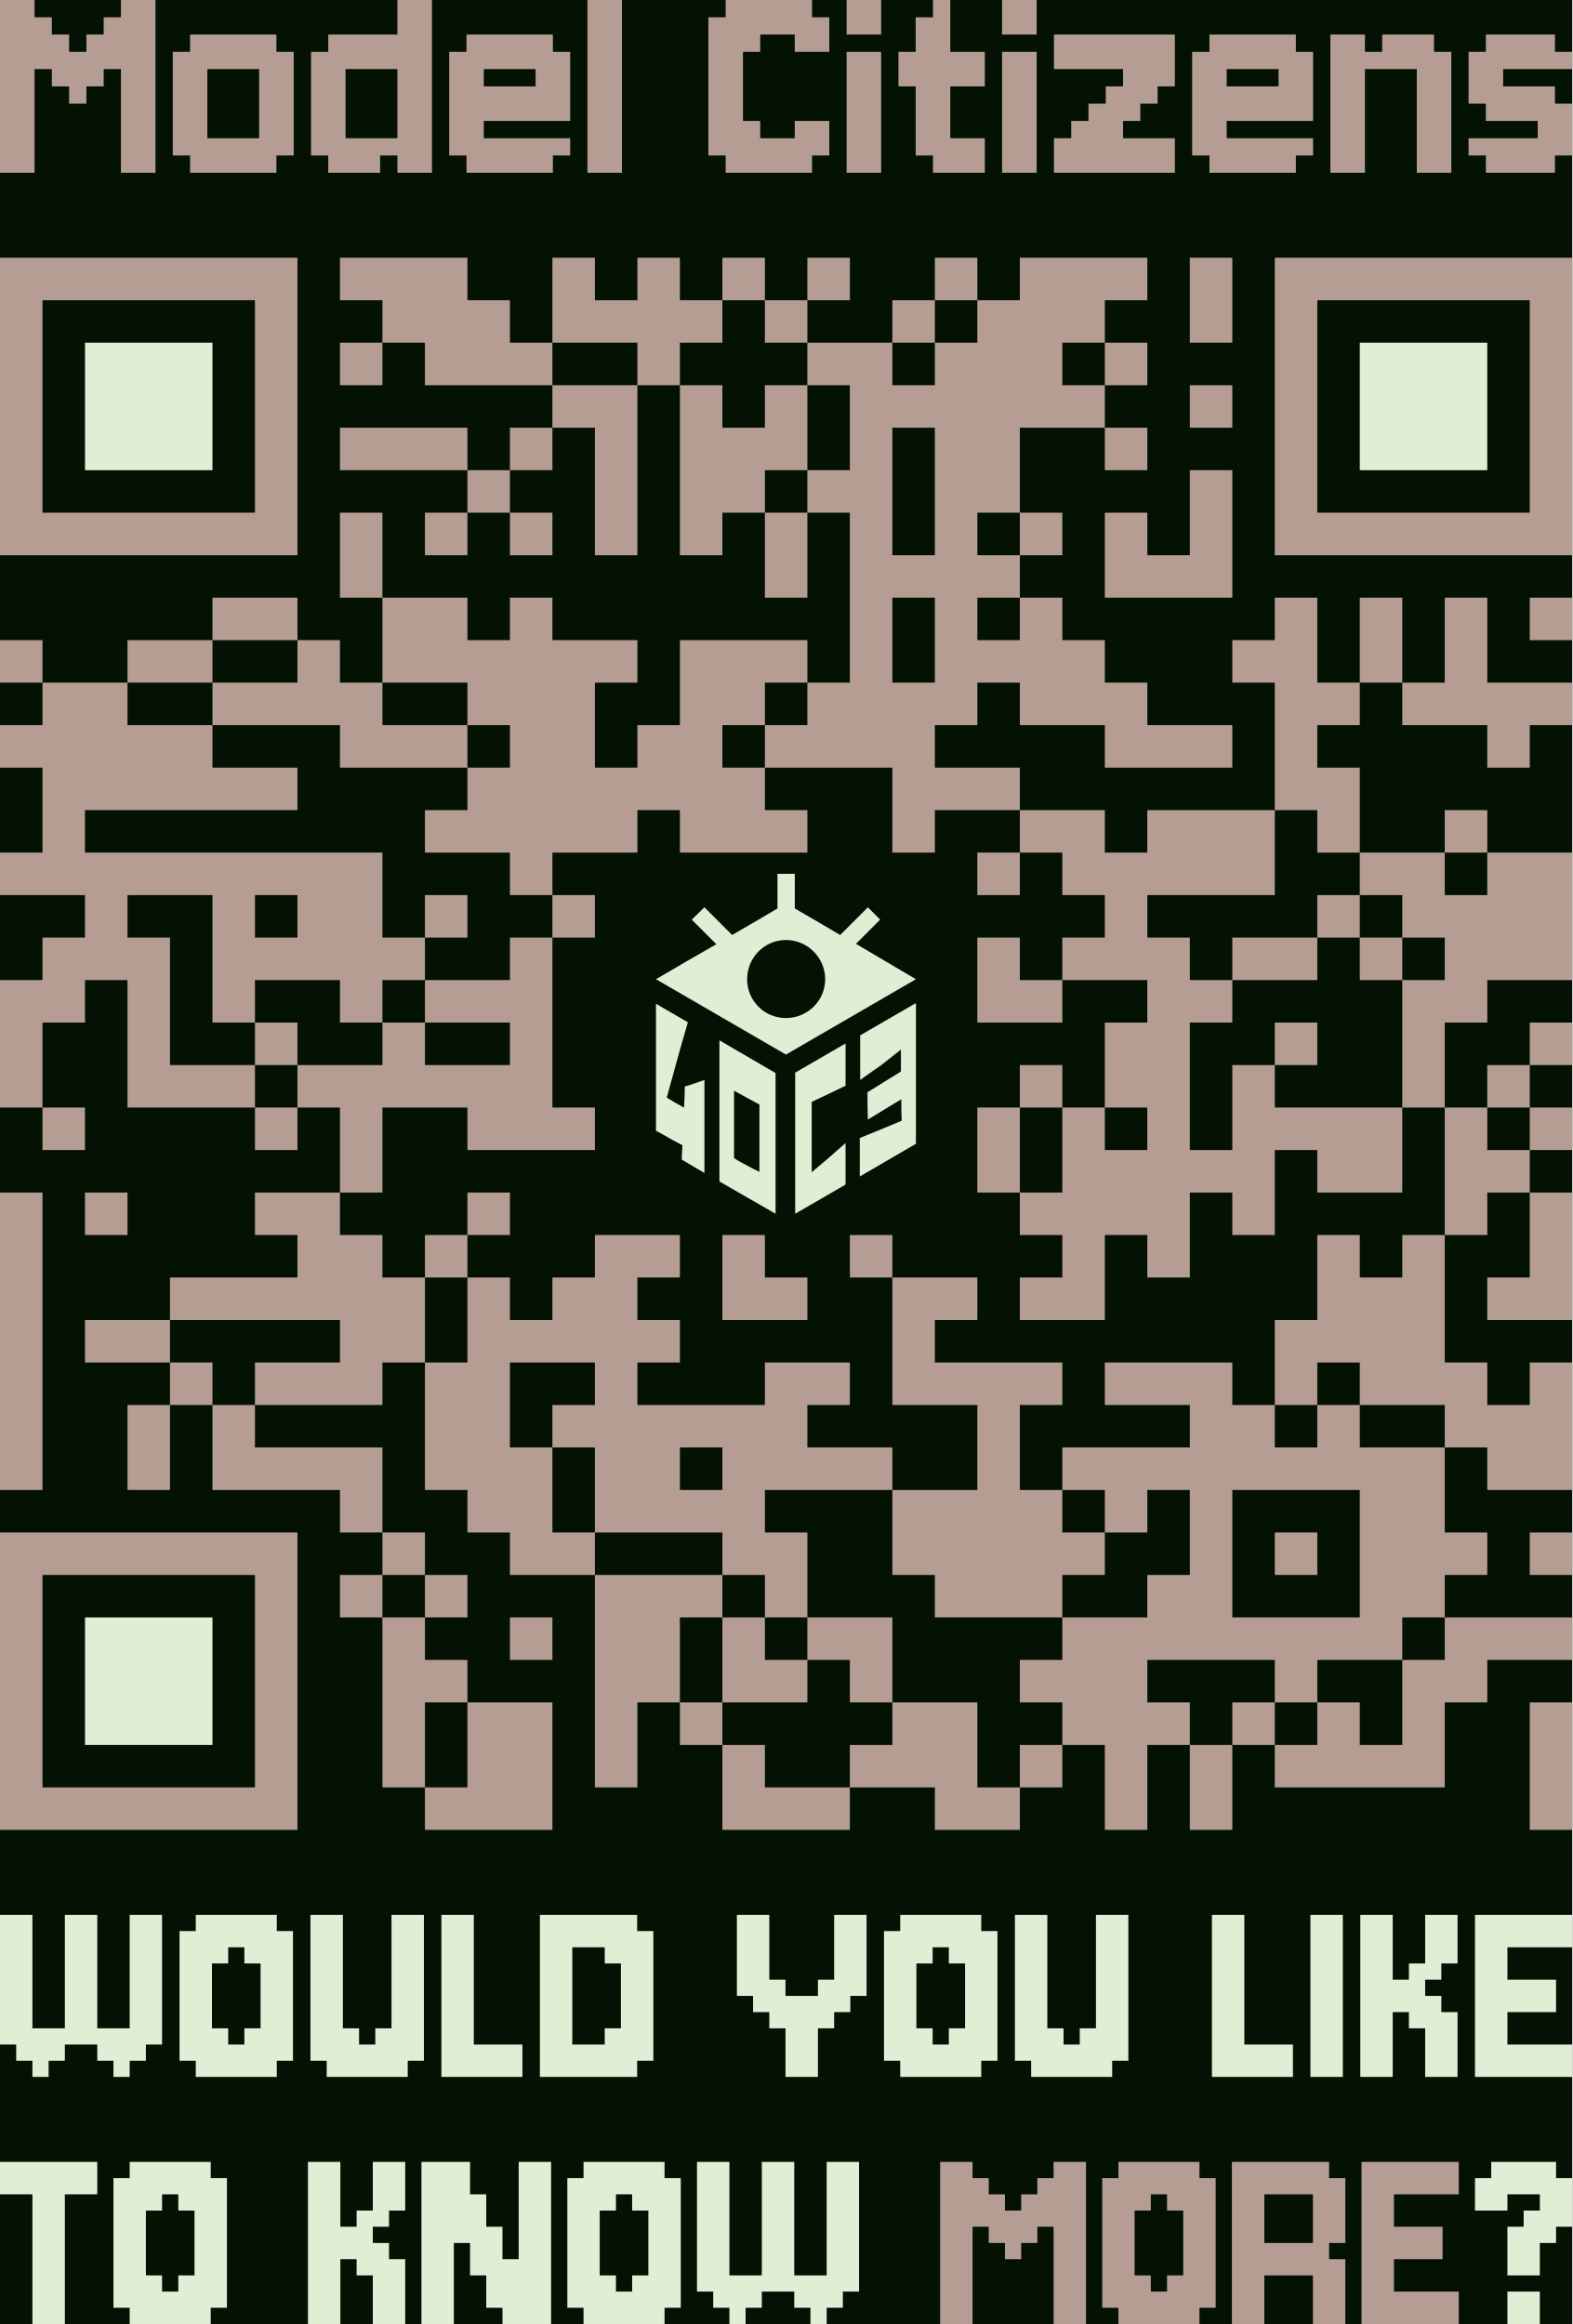
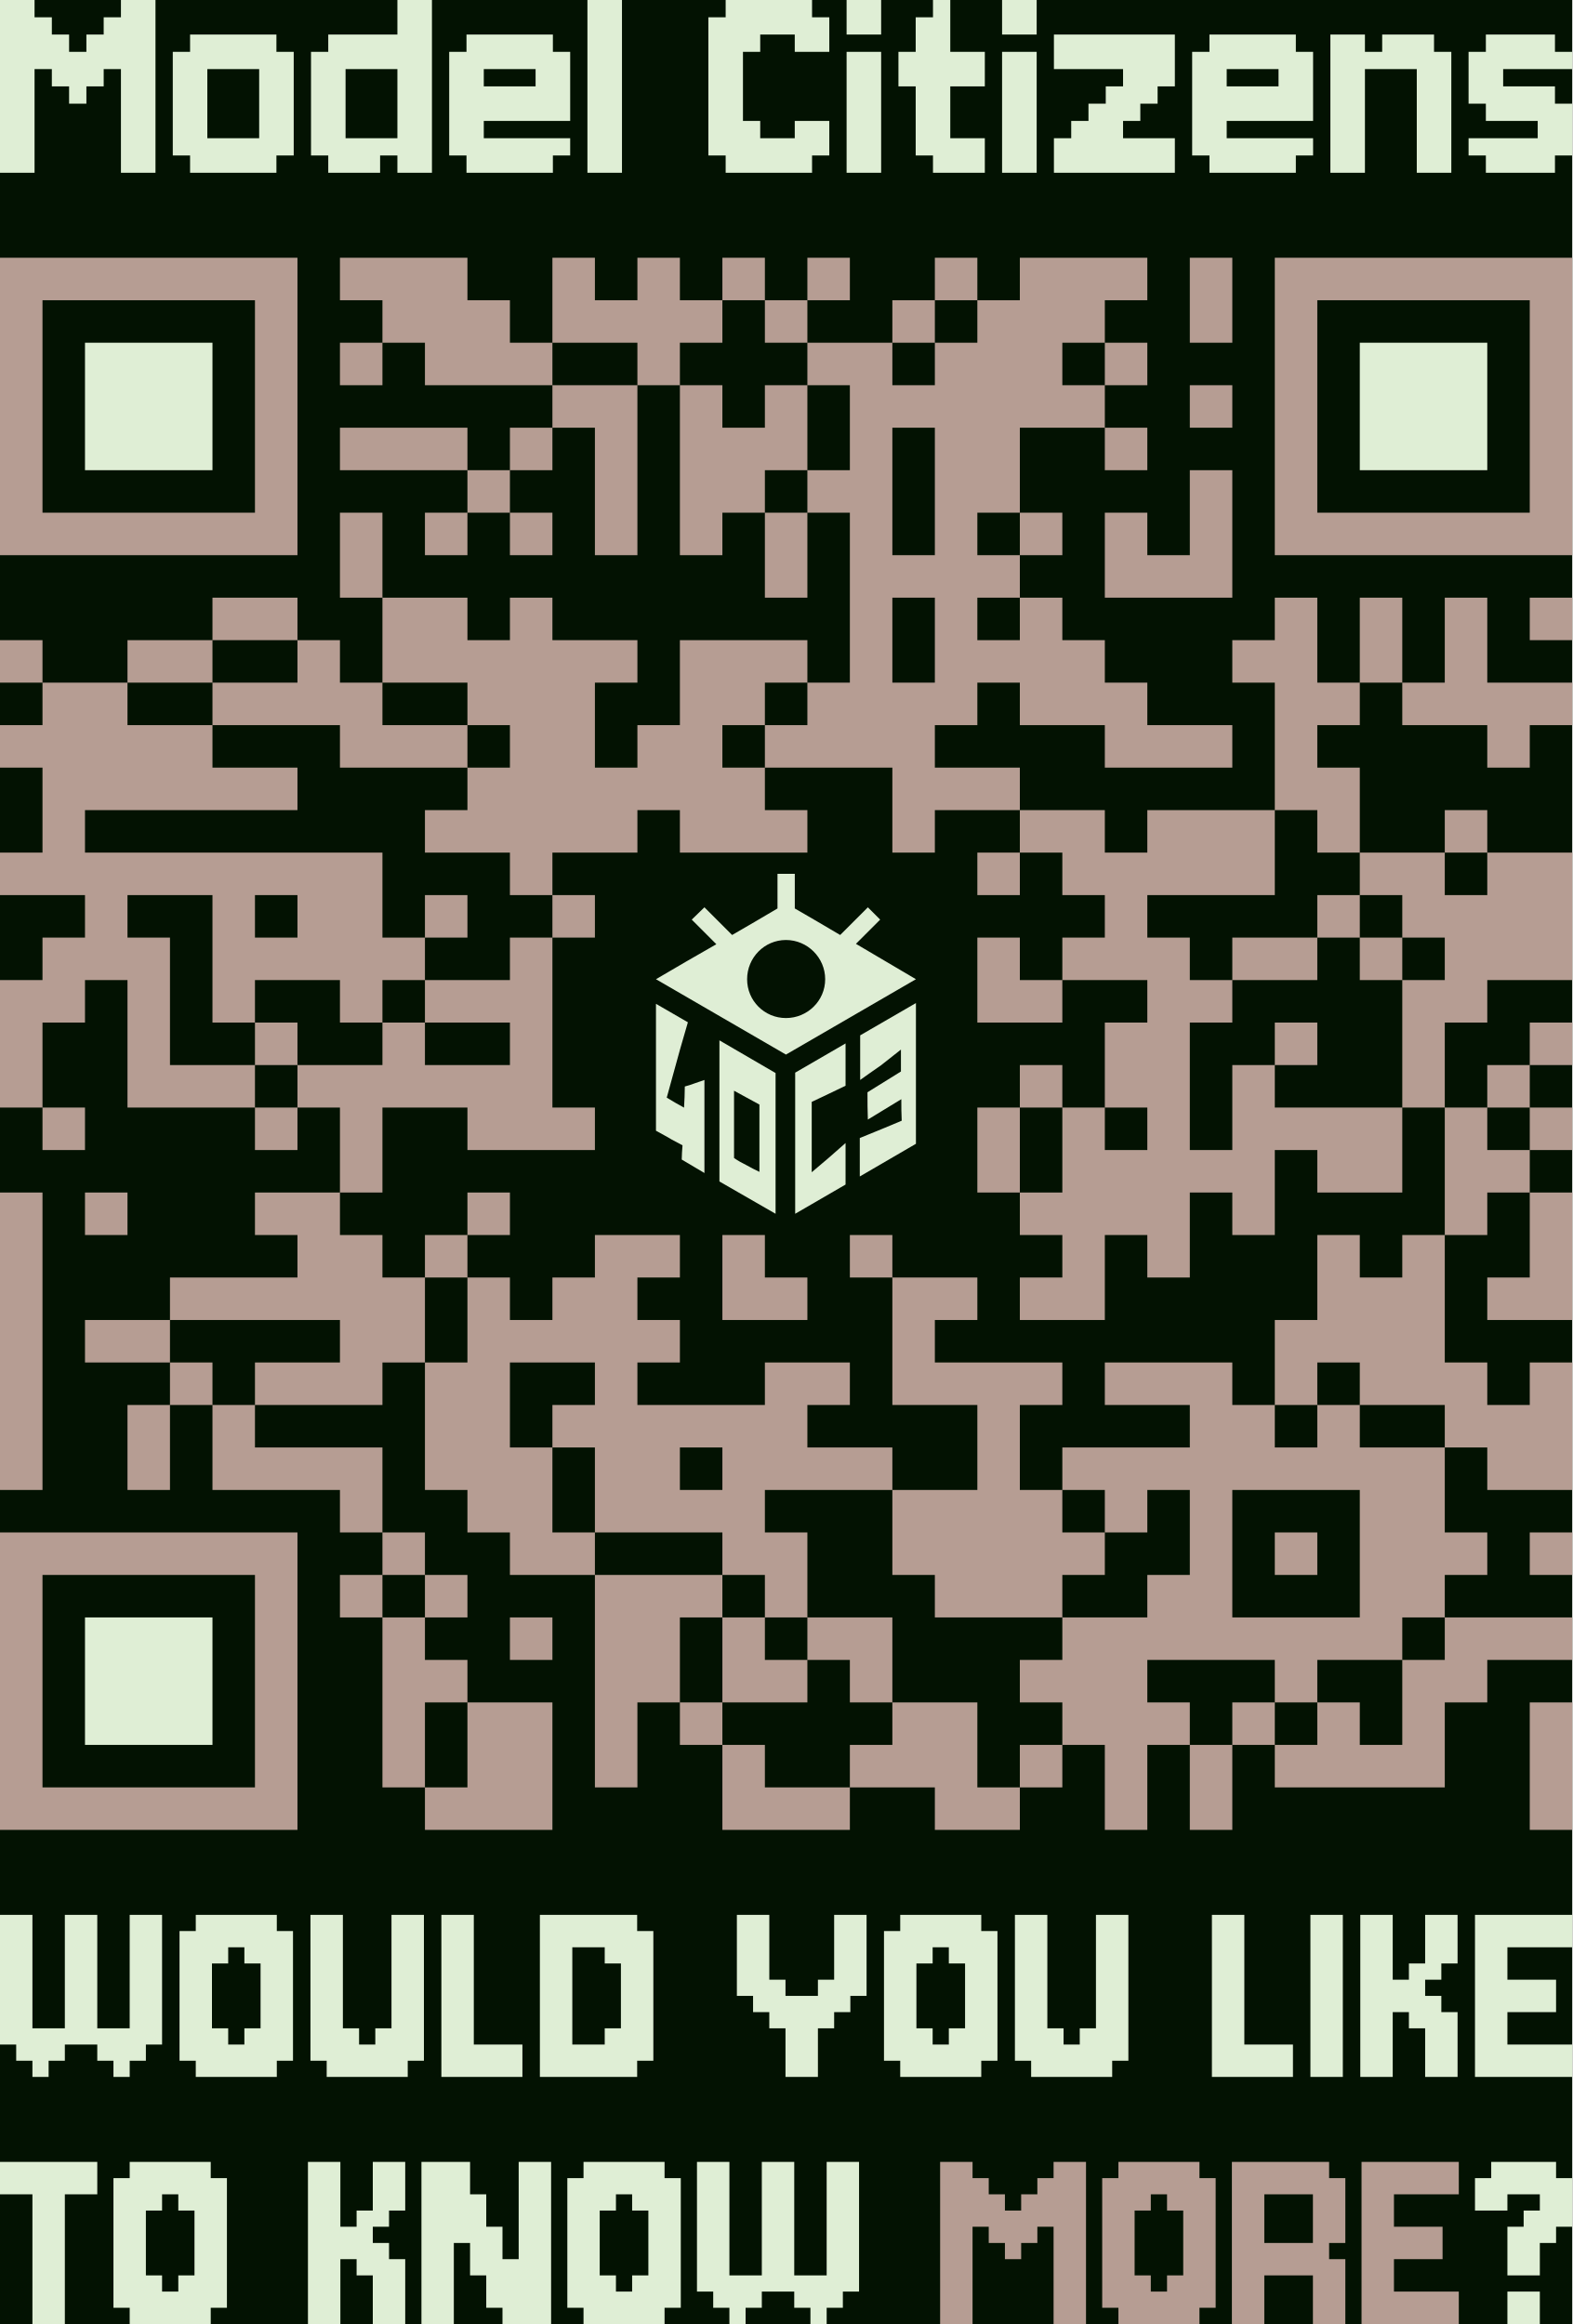
<svg xmlns="http://www.w3.org/2000/svg" width="250" height="369.559" viewBox="0 0 37 54.695">
  <path d="M0 0H37V54.695H0Z" fill="#031202" />
  <g transform="translate(0 0)">
-     <path d="M 1.626 2.033 L 1.626 2.033 L 1.22 2.033 L 1.22 1.626 L 0.813 1.626 L 0.813 4.066 L 0 4.066 L 0 0 L 0.813 0 L 0.813 0.407 L 1.22 0.407 L 1.22 0.813 L 1.626 0.813 L 1.626 1.22 L 2.033 1.22 L 2.033 0.813 L 2.44 0.813 L 2.44 0.407 L 2.846 0.407 L 2.846 0 L 3.659 0 L 3.659 4.066 L 2.846 4.066 L 2.846 1.626 L 2.44 1.626 L 2.44 2.033 L 2.033 2.033 L 2.033 2.44 L 1.626 2.44 Z M 4.066 1.22 L 4.066 1.22 L 4.473 1.22 L 4.473 0.813 L 6.505 0.813 L 6.505 1.22 L 6.912 1.22 L 6.912 3.659 L 6.505 3.659 L 6.505 4.066 L 4.473 4.066 L 4.473 3.659 L 4.066 3.659 Z M 6.099 1.626 L 6.099 1.626 L 4.879 1.626 L 4.879 3.253 L 6.099 3.253 Z M 9.352 0.813 L 9.352 0.813 L 9.352 0 L 10.165 0 L 10.165 4.066 L 9.352 4.066 L 9.352 3.659 L 8.945 3.659 L 8.945 4.066 L 7.725 4.066 L 7.725 3.659 L 7.319 3.659 L 7.319 1.22 L 7.725 1.22 L 7.725 0.813 Z M 9.352 3.253 L 9.352 3.253 L 9.352 1.626 L 8.132 1.626 L 8.132 3.253 Z M 10.571 1.22 L 10.571 1.22 L 10.978 1.22 L 10.978 0.813 L 13.011 0.813 L 13.011 1.22 L 13.418 1.22 L 13.418 2.846 L 11.385 2.846 L 11.385 3.253 L 13.418 3.253 L 13.418 3.659 L 13.011 3.659 L 13.011 4.066 L 10.978 4.066 L 10.978 3.659 L 10.571 3.659 Z M 11.385 2.033 L 11.385 2.033 L 12.604 2.033 L 12.604 1.626 L 11.385 1.626 Z M 13.824 0 L 13.824 0 L 14.637 0 L 14.637 4.066 L 13.824 4.066 Z M 18.703 2.846 L 18.703 2.846 L 19.516 2.846 L 19.516 3.659 L 19.11 3.659 L 19.11 4.066 L 17.077 4.066 L 17.077 3.659 L 16.67 3.659 L 16.67 0.407 L 17.077 0.407 L 17.077 0 L 19.11 0 L 19.11 0.407 L 19.516 0.407 L 19.516 1.22 L 18.703 1.22 L 18.703 0.813 L 17.89 0.813 L 17.89 1.22 L 17.484 1.22 L 17.484 2.846 L 17.89 2.846 L 17.89 3.253 L 18.703 3.253 Z M 19.923 0 L 19.923 0 L 20.736 0 L 20.736 0.813 L 19.923 0.813 Z M 19.923 1.22 L 19.923 1.22 L 20.736 1.22 L 20.736 4.066 L 19.923 4.066 Z M 21.143 1.22 L 21.143 1.22 L 21.549 1.22 L 21.549 0.407 L 21.956 0.407 L 21.956 0 L 22.363 0 L 22.363 1.22 L 23.176 1.22 L 23.176 2.033 L 22.363 2.033 L 22.363 3.253 L 23.176 3.253 L 23.176 4.066 L 21.956 4.066 L 21.956 3.659 L 21.549 3.659 L 21.549 2.033 L 21.143 2.033 Z M 23.582 0 L 23.582 0 L 24.396 0 L 24.396 0.813 L 23.582 0.813 Z M 23.582 1.22 L 23.582 1.22 L 24.396 1.22 L 24.396 4.066 L 23.582 4.066 Z M 24.802 3.253 L 24.802 3.253 L 25.209 3.253 L 25.209 2.846 L 25.615 2.846 L 25.615 2.44 L 26.022 2.44 L 26.022 2.033 L 26.429 2.033 L 26.429 1.626 L 24.802 1.626 L 24.802 0.813 L 27.648 0.813 L 27.648 2.033 L 27.242 2.033 L 27.242 2.44 L 26.835 2.44 L 26.835 2.846 L 26.429 2.846 L 26.429 3.253 L 27.648 3.253 L 27.648 4.066 L 24.802 4.066 Z M 28.055 1.22 L 28.055 1.22 L 28.462 1.22 L 28.462 0.813 L 30.495 0.813 L 30.495 1.22 L 30.901 1.22 L 30.901 2.846 L 28.868 2.846 L 28.868 3.253 L 30.901 3.253 L 30.901 3.659 L 30.495 3.659 L 30.495 4.066 L 28.462 4.066 L 28.462 3.659 L 28.055 3.659 Z M 28.868 2.033 L 28.868 2.033 L 30.088 2.033 L 30.088 1.626 L 28.868 1.626 Z M 32.121 1.22 L 32.121 1.22 L 32.527 1.22 L 32.527 0.813 L 33.747 0.813 L 33.747 1.22 L 34.154 1.22 L 34.154 4.066 L 33.341 4.066 L 33.341 1.626 L 32.121 1.626 L 32.121 4.066 L 31.308 4.066 L 31.308 0.813 L 32.121 0.813 Z M 34.967 3.659 L 34.967 3.659 L 34.56 3.659 L 34.56 3.253 L 36.187 3.253 L 36.187 2.846 L 34.967 2.846 L 34.967 2.44 L 34.56 2.44 L 34.56 1.22 L 34.967 1.22 L 34.967 0.813 L 36.593 0.813 L 36.593 1.22 L 37 1.22 L 37 1.626 L 35.374 1.626 L 35.374 2.033 L 36.593 2.033 L 36.593 2.44 L 37 2.44 L 37 3.659 L 36.593 3.659 L 36.593 4.066 L 34.967 4.066 Z " fill="#b69d93" />
+     <path d="M 1.626 2.033 L 1.626 2.033 L 1.22 2.033 L 1.22 1.626 L 0.813 1.626 L 0.813 4.066 L 0 4.066 L 0 0 L 0.813 0 L 0.813 0.407 L 1.22 0.407 L 1.22 0.813 L 1.626 0.813 L 1.626 1.22 L 2.033 1.22 L 2.033 0.813 L 2.44 0.813 L 2.44 0.407 L 2.846 0.407 L 2.846 0 L 3.659 0 L 3.659 4.066 L 2.846 4.066 L 2.846 1.626 L 2.44 1.626 L 2.44 2.033 L 2.033 2.033 L 2.033 2.44 L 1.626 2.44 Z M 4.066 1.22 L 4.066 1.22 L 4.473 1.22 L 4.473 0.813 L 6.505 0.813 L 6.505 1.22 L 6.912 1.22 L 6.912 3.659 L 6.505 3.659 L 6.505 4.066 L 4.473 4.066 L 4.473 3.659 L 4.066 3.659 Z M 6.099 1.626 L 6.099 1.626 L 4.879 1.626 L 4.879 3.253 L 6.099 3.253 Z M 9.352 0.813 L 9.352 0.813 L 9.352 0 L 10.165 0 L 10.165 4.066 L 9.352 4.066 L 9.352 3.659 L 8.945 3.659 L 8.945 4.066 L 7.725 4.066 L 7.725 3.659 L 7.319 3.659 L 7.319 1.22 L 7.725 1.22 L 7.725 0.813 Z M 9.352 3.253 L 9.352 3.253 L 9.352 1.626 L 8.132 1.626 L 8.132 3.253 Z M 10.571 1.22 L 10.571 1.22 L 10.978 1.22 L 10.978 0.813 L 13.011 0.813 L 13.011 1.22 L 13.418 1.22 L 13.418 2.846 L 11.385 2.846 L 11.385 3.253 L 13.418 3.253 L 13.418 3.659 L 13.011 3.659 L 13.011 4.066 L 10.978 4.066 L 10.978 3.659 L 10.571 3.659 Z M 11.385 2.033 L 11.385 2.033 L 12.604 2.033 L 12.604 1.626 L 11.385 1.626 Z M 13.824 0 L 13.824 0 L 14.637 0 L 14.637 4.066 L 13.824 4.066 Z M 18.703 2.846 L 18.703 2.846 L 19.516 2.846 L 19.516 3.659 L 19.11 3.659 L 19.11 4.066 L 17.077 4.066 L 17.077 3.659 L 16.67 3.659 L 16.67 0.407 L 17.077 0.407 L 17.077 0 L 19.11 0 L 19.11 0.407 L 19.516 0.407 L 19.516 1.22 L 18.703 1.22 L 18.703 0.813 L 17.89 0.813 L 17.89 1.22 L 17.484 1.22 L 17.484 2.846 L 17.89 2.846 L 17.89 3.253 L 18.703 3.253 Z M 19.923 0 L 19.923 0 L 20.736 0 L 20.736 0.813 L 19.923 0.813 Z M 19.923 1.22 L 19.923 1.22 L 20.736 1.22 L 20.736 4.066 L 19.923 4.066 Z M 21.143 1.22 L 21.143 1.22 L 21.549 1.22 L 21.549 0.407 L 21.956 0.407 L 21.956 0 L 22.363 0 L 22.363 1.22 L 23.176 1.22 L 23.176 2.033 L 22.363 2.033 L 22.363 3.253 L 23.176 3.253 L 23.176 4.066 L 21.956 4.066 L 21.956 3.659 L 21.549 3.659 L 21.549 2.033 L 21.143 2.033 Z M 23.582 0 L 23.582 0 L 24.396 0 L 24.396 0.813 L 23.582 0.813 Z M 23.582 1.22 L 23.582 1.22 L 24.396 1.22 L 24.396 4.066 L 23.582 4.066 Z M 24.802 3.253 L 24.802 3.253 L 25.209 3.253 L 25.209 2.846 L 25.615 2.846 L 25.615 2.44 L 26.022 2.44 L 26.022 2.033 L 26.429 2.033 L 26.429 1.626 L 24.802 1.626 L 24.802 0.813 L 27.648 0.813 L 27.648 2.033 L 27.242 2.033 L 27.242 2.44 L 26.835 2.44 L 26.835 2.846 L 26.429 2.846 L 26.429 3.253 L 27.648 3.253 L 27.648 4.066 L 24.802 4.066 Z M 28.055 1.22 L 28.055 1.22 L 28.462 1.22 L 28.462 0.813 L 30.495 0.813 L 30.495 1.22 L 30.901 1.22 L 30.901 2.846 L 28.868 2.846 L 28.868 3.253 L 30.901 3.253 L 30.901 3.659 L 30.495 3.659 L 30.495 4.066 L 28.462 4.066 L 28.462 3.659 L 28.055 3.659 Z M 28.868 2.033 L 28.868 2.033 L 30.088 2.033 L 30.088 1.626 L 28.868 1.626 Z M 32.121 1.22 L 32.121 1.22 L 32.527 1.22 L 32.527 0.813 L 33.747 0.813 L 33.747 1.22 L 34.154 1.22 L 34.154 4.066 L 33.341 4.066 L 33.341 1.626 L 32.121 1.626 L 32.121 4.066 L 31.308 4.066 L 31.308 0.813 L 32.121 0.813 Z M 34.967 3.659 L 34.967 3.659 L 34.56 3.659 L 34.56 3.253 L 36.187 3.253 L 36.187 2.846 L 34.967 2.846 L 34.967 2.44 L 34.56 2.44 L 34.56 1.22 L 34.967 1.22 L 34.967 0.813 L 36.593 0.813 L 36.593 1.22 L 37 1.22 L 37 1.626 L 35.374 1.626 L 35.374 2.033 L 36.593 2.033 L 36.593 2.44 L 37 2.44 L 37 3.659 L 36.593 3.659 L 36.593 4.066 L 34.967 4.066 Z " fill="#dfeed5" />
  </g>
  <g transform="translate(0 6.066)">
    <path d="M8 0H9V1H8ZM9 0H10V1H9ZM10 0H11V1H10ZM13 0H14V1H13ZM15 0H16V1H15ZM17 0H18V1H17ZM19 0H20V1H19ZM22 0H23V1H22ZM24 0H25V1H24ZM25 0H26V1H25ZM26 0H27V1H26ZM28 0H29V1H28ZM9 1H10V2H9ZM10 1H11V2H10ZM11 1H12V2H11ZM13 1H14V2H13ZM14 1H15V2H14ZM15 1H16V2H15ZM16 1H17V2H16ZM18 1H19V2H18ZM21 1H22V2H21ZM23 1H24V2H23ZM24 1H25V2H24ZM25 1H26V2H25ZM28 1H29V2H28ZM8 2H9V3H8ZM10 2H11V3H10ZM11 2H12V3H11ZM12 2H13V3H12ZM15 2H16V3H15ZM19 2H20V3H19ZM20 2H21V3H20ZM22 2H23V3H22ZM23 2H24V3H23ZM24 2H25V3H24ZM26 2H27V3H26ZM13 3H14V4H13ZM14 3H15V4H14ZM16 3H17V4H16ZM18 3H19V4H18ZM20 3H21V4H20ZM21 3H22V4H21ZM22 3H23V4H22ZM23 3H24V4H23ZM24 3H25V4H24ZM25 3H26V4H25ZM28 3H29V4H28ZM8 4H9V5H8ZM9 4H10V5H9ZM10 4H11V5H10ZM12 4H13V5H12ZM14 4H15V5H14ZM16 4H17V5H16ZM17 4H18V5H17ZM18 4H19V5H18ZM20 4H21V5H20ZM22 4H23V5H22ZM23 4H24V5H23ZM26 4H27V5H26ZM11 5H12V6H11ZM14 5H15V6H14ZM16 5H17V6H16ZM17 5H18V6H17ZM19 5H20V6H19ZM20 5H21V6H20ZM22 5H23V6H22ZM23 5H24V6H23ZM28 5H29V6H28ZM8 6H9V7H8ZM10 6H11V7H10ZM12 6H13V7H12ZM14 6H15V7H14ZM16 6H17V7H16ZM18 6H19V7H18ZM20 6H21V7H20ZM22 6H23V7H22ZM24 6H25V7H24ZM26 6H27V7H26ZM28 6H29V7H28ZM8 7H9V8H8ZM18 7H19V8H18ZM20 7H21V8H20ZM21 7H22V8H21ZM22 7H23V8H22ZM23 7H24V8H23ZM26 7H27V8H26ZM27 7H28V8H27ZM28 7H29V8H28ZM5 8H6V9H5ZM6 8H7V9H6ZM9 8H10V9H9ZM10 8H11V9H10ZM12 8H13V9H12ZM20 8H21V9H20ZM22 8H23V9H22ZM24 8H25V9H24ZM30 8H31V9H30ZM32 8H33V9H32ZM34 8H35V9H34ZM36 8H37V9H36ZM0 9H1V10H0ZM3 9H4V10H3ZM4 9H5V10H4ZM7 9H8V10H7ZM9 9H10V10H9ZM10 9H11V10H10ZM11 9H12V10H11ZM12 9H13V10H12ZM13 9H14V10H13ZM14 9H15V10H14ZM16 9H17V10H16ZM17 9H18V10H17ZM18 9H19V10H18ZM20 9H21V10H20ZM22 9H23V10H22ZM23 9H24V10H23ZM24 9H25V10H24ZM25 9H26V10H25ZM29 9H30V10H29ZM30 9H31V10H30ZM32 9H33V10H32ZM34 9H35V10H34ZM1 10H2V11H1ZM2 10H3V11H2ZM5 10H6V11H5ZM6 10H7V11H6ZM7 10H8V11H7ZM8 10H9V11H8ZM11 10H12V11H11ZM12 10H13V11H12ZM13 10H14V11H13ZM16 10H17V11H16ZM17 10H18V11H17ZM19 10H20V11H19ZM20 10H21V11H20ZM21 10H22V11H21ZM22 10H23V11H22ZM24 10H25V11H24ZM25 10H26V11H25ZM26 10H27V11H26ZM30 10H31V11H30ZM31 10H32V11H31ZM33 10H34V11H33ZM34 10H35V11H34ZM35 10H36V11H35ZM36 10H37V11H36ZM0 11H1V12H0ZM1 11H2V12H1ZM2 11H3V12H2ZM3 11H4V12H3ZM4 11H5V12H4ZM8 11H9V12H8ZM9 11H10V12H9ZM10 11H11V12H10ZM12 11H13V12H12ZM13 11H14V12H13ZM15 11H16V12H15ZM16 11H17V12H16ZM18 11H19V12H18ZM19 11H20V12H19ZM20 11H21V12H20ZM21 11H22V12H21ZM26 11H27V12H26ZM27 11H28V12H27ZM28 11H29V12H28ZM30 11H31V12H30ZM35 11H36V12H35ZM1 12H2V13H1ZM2 12H3V13H2ZM3 12H4V13H3ZM4 12H5V13H4ZM5 12H6V13H5ZM6 12H7V13H6ZM11 12H12V13H11ZM12 12H13V13H12ZM13 12H14V13H13ZM14 12H15V13H14ZM15 12H16V13H15ZM16 12H17V13H16ZM17 12H18V13H17ZM21 12H22V13H21ZM22 12H23V13H22ZM23 12H24V13H23ZM30 12H31V13H30ZM31 12H32V13H31ZM1 13H2V14H1ZM10 13H11V14H10ZM11 13H12V14H11ZM12 13H13V14H12ZM13 13H14V14H13ZM14 13H15V14H14ZM16 13H17V14H16ZM17 13H18V14H17ZM18 13H19V14H18ZM21 13H22V14H21ZM24 13H25V14H24ZM25 13H26V14H25ZM27 13H28V14H27ZM28 13H29V14H28ZM29 13H30V14H29ZM31 13H32V14H31ZM34 13H35V14H34ZM0 14H1V15H0ZM1 14H2V15H1ZM2 14H3V15H2ZM3 14H4V15H3ZM4 14H5V15H4ZM5 14H6V15H5ZM6 14H7V15H6ZM7 14H8V15H7ZM8 14H9V15H8ZM12 14H13V15H12ZM23 14H24V15H23ZM25 14H26V15H25ZM26 14H27V15H26ZM27 14H28V15H27ZM28 14H29V15H28ZM29 14H30V15H29ZM32 14H33V15H32ZM33 14H34V15H33ZM35 14H36V15H35ZM36 14H37V15H36ZM2 15H3V16H2ZM5 15H6V16H5ZM7 15H8V16H7ZM8 15H9V16H8ZM10 15H11V16H10ZM13 15H14V16H13ZM26 15H27V16H26ZM31 15H32V16H31ZM33 15H34V16H33ZM34 15H35V16H34ZM35 15H36V16H35ZM36 15H37V16H36ZM1 16H2V17H1ZM2 16H3V17H2ZM3 16H4V17H3ZM5 16H6V17H5ZM6 16H7V17H6ZM7 16H8V17H7ZM8 16H9V17H8ZM9 16H10V17H9ZM12 16H13V17H12ZM23 16H24V17H23ZM25 16H26V17H25ZM26 16H27V17H26ZM27 16H28V17H27ZM29 16H30V17H29ZM30 16H31V17H30ZM32 16H33V17H32ZM34 16H35V17H34ZM35 16H36V17H35ZM36 16H37V17H36ZM0 17H1V18H0ZM1 17H2V18H1ZM3 17H4V18H3ZM5 17H6V18H5ZM8 17H9V18H8ZM10 17H11V18H10ZM11 17H12V18H11ZM12 17H13V18H12ZM23 17H24V18H23ZM24 17H25V18H24ZM27 17H28V18H27ZM28 17H29V18H28ZM33 17H34V18H33ZM34 17H35V18H34ZM0 18H1V19H0ZM3 18H4V19H3ZM6 18H7V19H6ZM9 18H10V19H9ZM12 18H13V19H12ZM26 18H27V19H26ZM27 18H28V19H27ZM30 18H31V19H30ZM33 18H34V19H33ZM36 18H37V19H36ZM0 19H1V20H0ZM3 19H4V20H3ZM4 19H5V20H4ZM5 19H6V20H5ZM7 19H8V20H7ZM8 19H9V20H8ZM9 19H10V20H9ZM10 19H11V20H10ZM11 19H12V20H11ZM12 19H13V20H12ZM24 19H25V20H24ZM26 19H27V20H26ZM27 19H28V20H27ZM29 19H30V20H29ZM33 19H34V20H33ZM35 19H36V20H35ZM1 20H2V21H1ZM6 20H7V21H6ZM8 20H9V21H8ZM11 20H12V21H11ZM12 20H13V21H12ZM13 20H14V21H13ZM23 20H24V21H23ZM25 20H26V21H25ZM27 20H28V21H27ZM29 20H30V21H29ZM30 20H31V21H30ZM31 20H32V21H31ZM32 20H33V21H32ZM34 20H35V21H34ZM36 20H37V21H36ZM8 21H9V22H8ZM23 21H24V22H23ZM25 21H26V22H25ZM26 21H27V22H26ZM27 21H28V22H27ZM28 21H29V22H28ZM29 21H30V22H29ZM31 21H32V22H31ZM32 21H33V22H32ZM34 21H35V22H34ZM35 21H36V22H35ZM0 22H1V23H0ZM2 22H3V23H2ZM6 22H7V23H6ZM7 22H8V23H7ZM11 22H12V23H11ZM24 22H25V23H24ZM25 22H26V23H25ZM26 22H27V23H26ZM27 22H28V23H27ZM29 22H30V23H29ZM34 22H35V23H34ZM36 22H37V23H36ZM0 23H1V24H0ZM7 23H8V24H7ZM8 23H9V24H8ZM10 23H11V24H10ZM14 23H15V24H14ZM15 23H16V24H15ZM17 23H18V24H17ZM20 23H21V24H20ZM25 23H26V24H25ZM27 23H28V24H27ZM31 23H32V24H31ZM33 23H34V24H33ZM36 23H37V24H36ZM0 24H1V25H0ZM4 24H5V25H4ZM5 24H6V25H5ZM6 24H7V25H6ZM7 24H8V25H7ZM8 24H9V25H8ZM9 24H10V25H9ZM11 24H12V25H11ZM13 24H14V25H13ZM14 24H15V25H14ZM17 24H18V25H17ZM18 24H19V25H18ZM21 24H22V25H21ZM22 24H23V25H22ZM24 24H25V25H24ZM25 24H26V25H25ZM31 24H32V25H31ZM32 24H33V25H32ZM33 24H34V25H33ZM35 24H36V25H35ZM36 24H37V25H36ZM0 25H1V26H0ZM2 25H3V26H2ZM3 25H4V26H3ZM8 25H9V26H8ZM9 25H10V26H9ZM11 25H12V26H11ZM12 25H13V26H12ZM13 25H14V26H13ZM14 25H15V26H14ZM15 25H16V26H15ZM21 25H22V26H21ZM30 25H31V26H30ZM31 25H32V26H31ZM32 25H33V26H32ZM33 25H34V26H33ZM0 26H1V27H0ZM4 26H5V27H4ZM6 26H7V27H6ZM7 26H8V27H7ZM8 26H9V27H8ZM10 26H11V27H10ZM11 26H12V27H11ZM14 26H15V27H14ZM18 26H19V27H18ZM19 26H20V27H19ZM21 26H22V27H21ZM22 26H23V27H22ZM23 26H24V27H23ZM24 26H25V27H24ZM26 26H27V27H26ZM27 26H28V27H27ZM28 26H29V27H28ZM30 26H31V27H30ZM32 26H33V27H32ZM33 26H34V27H33ZM34 26H35V27H34ZM36 26H37V27H36ZM0 27H1V28H0ZM3 27H4V28H3ZM5 27H6V28H5ZM10 27H11V28H10ZM11 27H12V28H11ZM13 27H14V28H13ZM14 27H15V28H14ZM15 27H16V28H15ZM16 27H17V28H16ZM17 27H18V28H17ZM18 27H19V28H18ZM23 27H24V28H23ZM28 27H29V28H28ZM29 27H30V28H29ZM31 27H32V28H31ZM34 27H35V28H34ZM35 27H36V28H35ZM36 27H37V28H36ZM0 28H1V29H0ZM3 28H4V29H3ZM5 28H6V29H5ZM6 28H7V29H6ZM7 28H8V29H7ZM8 28H9V29H8ZM10 28H11V29H10ZM11 28H12V29H11ZM12 28H13V29H12ZM14 28H15V29H14ZM15 28H16V29H15ZM17 28H18V29H17ZM18 28H19V29H18ZM19 28H20V29H19ZM20 28H21V29H20ZM23 28H24V29H23ZM25 28H26V29H25ZM26 28H27V29H26ZM27 28H28V29H27ZM28 28H29V29H28ZM29 28H30V29H29ZM30 28H31V29H30ZM31 28H32V29H31ZM32 28H33V29H32ZM33 28H34V29H33ZM35 28H36V29H35ZM36 28H37V29H36ZM8 29H9V30H8ZM11 29H12V30H11ZM12 29H13V30H12ZM14 29H15V30H14ZM15 29H16V30H15ZM16 29H17V30H16ZM17 29H18V30H17ZM21 29H22V30H21ZM22 29H23V30H22ZM23 29H24V30H23ZM24 29H25V30H24ZM26 29H27V30H26ZM28 29H29V30H28ZM32 29H33V30H32ZM33 29H34V30H33ZM9 30H10V31H9ZM12 30H13V31H12ZM13 30H14V31H13ZM17 30H18V31H17ZM18 30H19V31H18ZM21 30H22V31H21ZM22 30H23V31H22ZM23 30H24V31H23ZM24 30H25V31H24ZM25 30H26V31H25ZM28 30H29V31H28ZM30 30H31V31H30ZM32 30H33V31H32ZM33 30H34V31H33ZM34 30H35V31H34ZM36 30H37V31H36ZM8 31H9V32H8ZM10 31H11V32H10ZM14 31H15V32H14ZM15 31H16V32H15ZM16 31H17V32H16ZM18 31H19V32H18ZM22 31H23V32H22ZM23 31H24V32H23ZM24 31H25V32H24ZM27 31H28V32H27ZM28 31H29V32H28ZM32 31H33V32H32ZM33 31H34V32H33ZM9 32H10V33H9ZM12 32H13V33H12ZM14 32H15V33H14ZM15 32H16V33H15ZM17 32H18V33H17ZM19 32H20V33H19ZM20 32H21V33H20ZM25 32H26V33H25ZM26 32H27V33H26ZM27 32H28V33H27ZM28 32H29V33H28ZM29 32H30V33H29ZM30 32H31V33H30ZM31 32H32V33H31ZM32 32H33V33H32ZM34 32H35V33H34ZM35 32H36V33H35ZM36 32H37V33H36ZM9 33H10V34H9ZM10 33H11V34H10ZM14 33H15V34H14ZM15 33H16V34H15ZM17 33H18V34H17ZM18 33H19V34H18ZM20 33H21V34H20ZM24 33H25V34H24ZM25 33H26V34H25ZM26 33H27V34H26ZM30 33H31V34H30ZM33 33H34V34H33ZM34 33H35V34H34ZM9 34H10V35H9ZM11 34H12V35H11ZM12 34H13V35H12ZM14 34H15V35H14ZM16 34H17V35H16ZM21 34H22V35H21ZM22 34H23V35H22ZM25 34H26V35H25ZM26 34H27V35H26ZM27 34H28V35H27ZM29 34H30V35H29ZM31 34H32V35H31ZM33 34H34V35H33ZM36 34H37V35H36ZM9 35H10V36H9ZM11 35H12V36H11ZM12 35H13V36H12ZM14 35H15V36H14ZM17 35H18V36H17ZM20 35H21V36H20ZM21 35H22V36H21ZM22 35H23V36H22ZM24 35H25V36H24ZM26 35H27V36H26ZM28 35H29V36H28ZM30 35H31V36H30ZM31 35H32V36H31ZM32 35H33V36H32ZM33 35H34V36H33ZM36 35H37V36H36ZM10 36H11V37H10ZM11 36H12V37H11ZM12 36H13V37H12ZM17 36H18V37H17ZM18 36H19V37H18ZM19 36H20V37H19ZM22 36H23V37H22ZM23 36H24V37H23ZM26 36H27V37H26ZM28 36H29V37H28ZM36 36H37V37H36Z" fill="#b69d93" />
    <path d="M0 0H7V7H0ZM1 1H6V6H1ZM30 0H37V7H30ZM31 1H36V6H31ZM0 30H7V37H0ZM1 31H6V36H1Z" fill="#b69d93" fill-rule="evenodd" />
    <path d="M2 2H5V5H2ZM32 2H35V5H32ZM2 32H5V35H2Z" fill="#dfeed5" />
    <g transform="translate(15.437 14.5) scale(0.0904977)">
      <g id="icon-Ebene_2">
        <g id="icon-Content">
          <g>
            <path d="M52,18.2l6.3-6.3-3.2-3.2-7.2,7.2q-5.9-3.5-11.8-6.9V0h-4.5v9q-5.9,3.5-11.8,6.9l-7.2-7.2-3.3,3.2,6.4,6.4Q7.8,22.8,0,27.4q16.9,9.8,33.8,19.6,16.9-9.8,33.8-19.6-7.8-4.6-15.6-9.2h0ZM33.8,37.5c-5.6,0-10.1-4.5-10.1-10.1s4.5-10.2,10.1-10.2,10.2,4.6,10.2,10.2S39.4,37.5,33.8,37.5Z" fill="#dfeed5" />
            <g>
              <path d="M31.1,51.8l-14.6-8.5v36.7l14.6,8.4S31.1,51.8,31.1,51.8ZM26.9,68.3v9.2c-1.1-.5-2.2-1.1-3.3-1.7-1.2-.6-2.3-1.2-3.3-1.9v-17.5c1.1.6,2.2,1.2,3.3,1.8,1.1.6,2.2,1.2,3.3,1.8v8.3h0Z" fill="#dfeed5" />
              <path d="M53.1,47.2v6.4c1.7-1.2,3.5-2.5,5.4-3.8q2.7-2.1,5.2-4.1c0,2.3,0,3.4,0,5.7q-4.4,2.7-8.7,5.4c0,2.4,0,4.8.1,7.1,2.9-1.8,5.8-3.5,8.7-5.3,0,2.3,0,3.4.1,5.6q-2.1.9-4.3,1.8c-2.2.9-4.4,1.8-6.6,2.7v10l14.6-8.5c0-12.2,0-24.4,0-36.6l-14.5,8.4v5.2h0Z" fill="#dfeed5" />
              <path d="M12.6,53.6c-.8.3-1.7.6-2.6.9-.8.3-1.7.6-2.5.8,0,1.8-.1,3.7-.2,5.5-1.8-1-2.7-1.5-4.5-2.6q1.7-6.3,3.5-12.7,1-3.4,2-6.9L0,33.8v33c1.4.8,2.8,1.5,4.1,2.3.9.5,1.9,1,2.8,1.5-.1,1.5-.2,2.5-.2,3.7l5.9,3.5v-24.2h0Z" fill="#dfeed5" />
              <path d="M40.5,77.6q0-9.2,0-18.3c3-1.4,5.9-2.8,8.8-4.2v-11l-13.1,7.6v36.7l13.1-7.6v-10.8c-2.9,2.6-5.8,5.1-8.8,7.6h0Z" fill="#dfeed5" />
            </g>
          </g>
        </g>
      </g>
    </g>
  </g>
  <g transform="translate(0 45.066)">
    <path d="M 0 0 L 0 0 L 0.763 0 L 0.763 2.67 L 1.526 2.67 L 1.526 0 L 2.289 0 L 2.289 2.67 L 3.052 2.67 L 3.052 0 L 3.814 0 L 3.814 3.052 L 3.433 3.052 L 3.433 3.433 L 3.052 3.433 L 3.052 3.814 L 2.67 3.814 L 2.67 3.433 L 2.289 3.433 L 2.289 3.052 L 1.526 3.052 L 1.526 3.433 L 1.144 3.433 L 1.144 3.814 L 0.763 3.814 L 0.763 3.433 L 0.381 3.433 L 0.381 3.052 L 0 3.052 Z M 4.225 0.381 L 4.225 0.381 L 4.607 0.381 L 4.607 0 L 6.514 0 L 6.514 0.381 L 6.895 0.381 L 6.895 3.433 L 6.514 3.433 L 6.514 3.814 L 4.607 3.814 L 4.607 3.433 L 4.225 3.433 Z M 5.751 2.67 L 5.751 2.67 L 6.132 2.67 L 6.132 1.144 L 5.751 1.144 L 5.751 0.763 L 5.37 0.763 L 5.37 1.144 L 4.988 1.144 L 4.988 2.67 L 5.37 2.67 L 5.37 3.052 L 5.751 3.052 Z M 8.832 2.67 L 8.832 2.67 L 9.213 2.67 L 9.213 0 L 9.976 0 L 9.976 3.433 L 9.595 3.433 L 9.595 3.814 L 7.688 3.814 L 7.688 3.433 L 7.306 3.433 L 7.306 0 L 8.069 0 L 8.069 2.67 L 8.45 2.67 L 8.45 3.052 L 8.832 3.052 Z M 11.15 3.052 L 11.15 3.052 L 12.294 3.052 L 12.294 3.814 L 10.387 3.814 L 10.387 0 L 11.15 0 Z M 12.705 0 L 12.705 0 L 14.994 0 L 14.994 0.381 L 15.375 0.381 L 15.375 3.433 L 14.994 3.433 L 14.994 3.814 L 12.705 3.814 Z M 14.231 2.67 L 14.231 2.67 L 14.612 2.67 L 14.612 1.144 L 14.231 1.144 L 14.231 0.763 L 13.468 0.763 L 13.468 3.052 L 14.231 3.052 Z M 18.485 2.67 L 18.485 2.67 L 18.104 2.67 L 18.104 2.289 L 17.722 2.289 L 17.722 1.907 L 17.341 1.907 L 17.341 0 L 18.104 0 L 18.104 1.526 L 18.485 1.526 L 18.485 1.907 L 19.248 1.907 L 19.248 1.526 L 19.63 1.526 L 19.63 0 L 20.393 0 L 20.393 1.907 L 20.011 1.907 L 20.011 2.289 L 19.63 2.289 L 19.63 2.67 L 19.248 2.67 L 19.248 3.814 L 18.485 3.814 Z M 20.803 0.381 L 20.803 0.381 L 21.185 0.381 L 21.185 0 L 23.092 0 L 23.092 0.381 L 23.473 0.381 L 23.473 3.433 L 23.092 3.433 L 23.092 3.814 L 21.185 3.814 L 21.185 3.433 L 20.803 3.433 Z M 22.329 2.67 L 22.329 2.67 L 22.711 2.67 L 22.711 1.144 L 22.329 1.144 L 22.329 0.763 L 21.948 0.763 L 21.948 1.144 L 21.566 1.144 L 21.566 2.67 L 21.948 2.67 L 21.948 3.052 L 22.329 3.052 Z M 25.41 2.67 L 25.41 2.67 L 25.791 2.67 L 25.791 0 L 26.554 0 L 26.554 3.433 L 26.173 3.433 L 26.173 3.814 L 24.266 3.814 L 24.266 3.433 L 23.884 3.433 L 23.884 0 L 24.647 0 L 24.647 2.67 L 25.029 2.67 L 25.029 3.052 L 25.41 3.052 Z M 29.283 3.052 L 29.283 3.052 L 30.427 3.052 L 30.427 3.814 L 28.52 3.814 L 28.52 0 L 29.283 0 Z M 30.838 0 L 30.838 0 L 31.601 0 L 31.601 3.814 L 30.838 3.814 Z M 33.156 2.289 L 33.156 2.289 L 32.775 2.289 L 32.775 3.814 L 32.012 3.814 L 32.012 0 L 32.775 0 L 32.775 1.526 L 33.156 1.526 L 33.156 1.144 L 33.538 1.144 L 33.538 0 L 34.301 0 L 34.301 1.144 L 33.919 1.144 L 33.919 1.526 L 33.538 1.526 L 33.538 1.907 L 33.919 1.907 L 33.919 2.289 L 34.301 2.289 L 34.301 3.814 L 33.538 3.814 L 33.538 2.67 L 33.156 2.67 Z M 35.474 3.052 L 35.474 3.052 L 37 3.052 L 37 3.814 L 34.711 3.814 L 34.711 0 L 37 0 L 37 0.763 L 35.474 0.763 L 35.474 1.526 L 36.619 1.526 L 36.619 2.289 L 35.474 2.289 Z M 0.763 6.577 L 0.763 6.577 L 0 6.577 L 0 5.814 L 2.289 5.814 L 2.289 6.577 L 1.526 6.577 L 1.526 9.629 L 0.763 9.629 Z M 2.67 6.196 L 2.67 6.196 L 3.052 6.196 L 3.052 5.814 L 4.959 5.814 L 4.959 6.196 L 5.34 6.196 L 5.34 9.247 L 4.959 9.247 L 4.959 9.629 L 3.052 9.629 L 3.052 9.247 L 2.67 9.247 Z M 4.196 8.485 L 4.196 8.485 L 4.577 8.485 L 4.577 6.959 L 4.196 6.959 L 4.196 6.577 L 3.814 6.577 L 3.814 6.959 L 3.433 6.959 L 3.433 8.485 L 3.814 8.485 L 3.814 8.866 L 4.196 8.866 Z M 8.392 8.103 L 8.392 8.103 L 8.01 8.103 L 8.01 9.629 L 7.247 9.629 L 7.247 5.814 L 8.01 5.814 L 8.01 7.34 L 8.392 7.34 L 8.392 6.959 L 8.773 6.959 L 8.773 5.814 L 9.536 5.814 L 9.536 6.959 L 9.155 6.959 L 9.155 7.34 L 8.773 7.34 L 8.773 7.722 L 9.155 7.722 L 9.155 8.103 L 9.536 8.103 L 9.536 9.629 L 8.773 9.629 L 8.773 8.485 L 8.392 8.485 Z M 11.443 8.485 L 11.443 8.485 L 11.062 8.485 L 11.062 7.722 L 10.68 7.722 L 10.68 9.629 L 9.918 9.629 L 9.918 5.814 L 11.062 5.814 L 11.062 6.577 L 11.443 6.577 L 11.443 7.34 L 11.825 7.34 L 11.825 8.103 L 12.206 8.103 L 12.206 5.814 L 12.969 5.814 L 12.969 9.629 L 11.825 9.629 L 11.825 9.247 L 11.443 9.247 Z M 13.351 6.196 L 13.351 6.196 L 13.732 6.196 L 13.732 5.814 L 15.639 5.814 L 15.639 6.196 L 16.021 6.196 L 16.021 9.247 L 15.639 9.247 L 15.639 9.629 L 13.732 9.629 L 13.732 9.247 L 13.351 9.247 Z M 14.876 8.485 L 14.876 8.485 L 15.258 8.485 L 15.258 6.959 L 14.876 6.959 L 14.876 6.577 L 14.495 6.577 L 14.495 6.959 L 14.113 6.959 L 14.113 8.485 L 14.495 8.485 L 14.495 8.866 L 14.876 8.866 Z M 16.402 5.814 L 16.402 5.814 L 17.165 5.814 L 17.165 8.485 L 17.928 8.485 L 17.928 5.814 L 18.691 5.814 L 18.691 8.485 L 19.454 8.485 L 19.454 5.814 L 20.216 5.814 L 20.216 8.866 L 19.835 8.866 L 19.835 9.247 L 19.454 9.247 L 19.454 9.629 L 19.072 9.629 L 19.072 9.247 L 18.691 9.247 L 18.691 8.866 L 17.928 8.866 L 17.928 9.247 L 17.546 9.247 L 17.546 9.629 L 17.165 9.629 L 17.165 9.247 L 16.784 9.247 L 16.784 8.866 L 16.402 8.866 Z M 35.474 7.34 L 35.474 7.34 L 35.856 7.34 L 35.856 6.959 L 36.237 6.959 L 36.237 6.577 L 35.474 6.577 L 35.474 6.959 L 34.711 6.959 L 34.711 6.196 L 35.093 6.196 L 35.093 5.814 L 36.619 5.814 L 36.619 6.196 L 37 6.196 L 37 7.34 L 36.619 7.34 L 36.619 7.722 L 36.237 7.722 L 36.237 8.485 L 35.474 8.485 Z M 35.474 8.866 L 35.474 8.866 L 36.237 8.866 L 36.237 9.629 L 35.474 9.629 Z " fill="#dfeed5" />
    <path d="M 23.649 7.722 L 23.649 7.722 L 23.268 7.722 L 23.268 7.34 L 22.887 7.34 L 22.887 9.629 L 22.124 9.629 L 22.124 5.814 L 22.887 5.814 L 22.887 6.196 L 23.268 6.196 L 23.268 6.577 L 23.649 6.577 L 23.649 6.959 L 24.031 6.959 L 24.031 6.577 L 24.412 6.577 L 24.412 6.196 L 24.794 6.196 L 24.794 5.814 L 25.557 5.814 L 25.557 9.629 L 24.794 9.629 L 24.794 7.34 L 24.412 7.34 L 24.412 7.722 L 24.031 7.722 L 24.031 8.103 L 23.649 8.103 Z M 25.938 6.196 L 25.938 6.196 L 26.32 6.196 L 26.32 5.814 L 28.227 5.814 L 28.227 6.196 L 28.608 6.196 L 28.608 9.247 L 28.227 9.247 L 28.227 9.629 L 26.32 9.629 L 26.32 9.247 L 25.938 9.247 Z M 27.464 8.485 L 27.464 8.485 L 27.845 8.485 L 27.845 6.959 L 27.464 6.959 L 27.464 6.577 L 27.082 6.577 L 27.082 6.959 L 26.701 6.959 L 26.701 8.485 L 27.082 8.485 L 27.082 8.866 L 27.464 8.866 Z M 28.99 5.814 L 28.99 5.814 L 31.278 5.814 L 31.278 6.196 L 31.66 6.196 L 31.66 7.722 L 31.278 7.722 L 31.278 8.103 L 31.66 8.103 L 31.66 9.629 L 30.897 9.629 L 30.897 8.485 L 29.753 8.485 L 29.753 9.629 L 28.99 9.629 Z M 30.897 7.722 L 30.897 7.722 L 30.897 6.577 L 29.753 6.577 L 29.753 7.722 Z M 32.804 8.866 L 32.804 8.866 L 34.33 8.866 L 34.33 9.629 L 32.041 9.629 L 32.041 5.814 L 34.33 5.814 L 34.33 6.577 L 32.804 6.577 L 32.804 7.34 L 33.948 7.34 L 33.948 8.103 L 32.804 8.103 Z " fill="#b69d93" />
  </g>
</svg>
